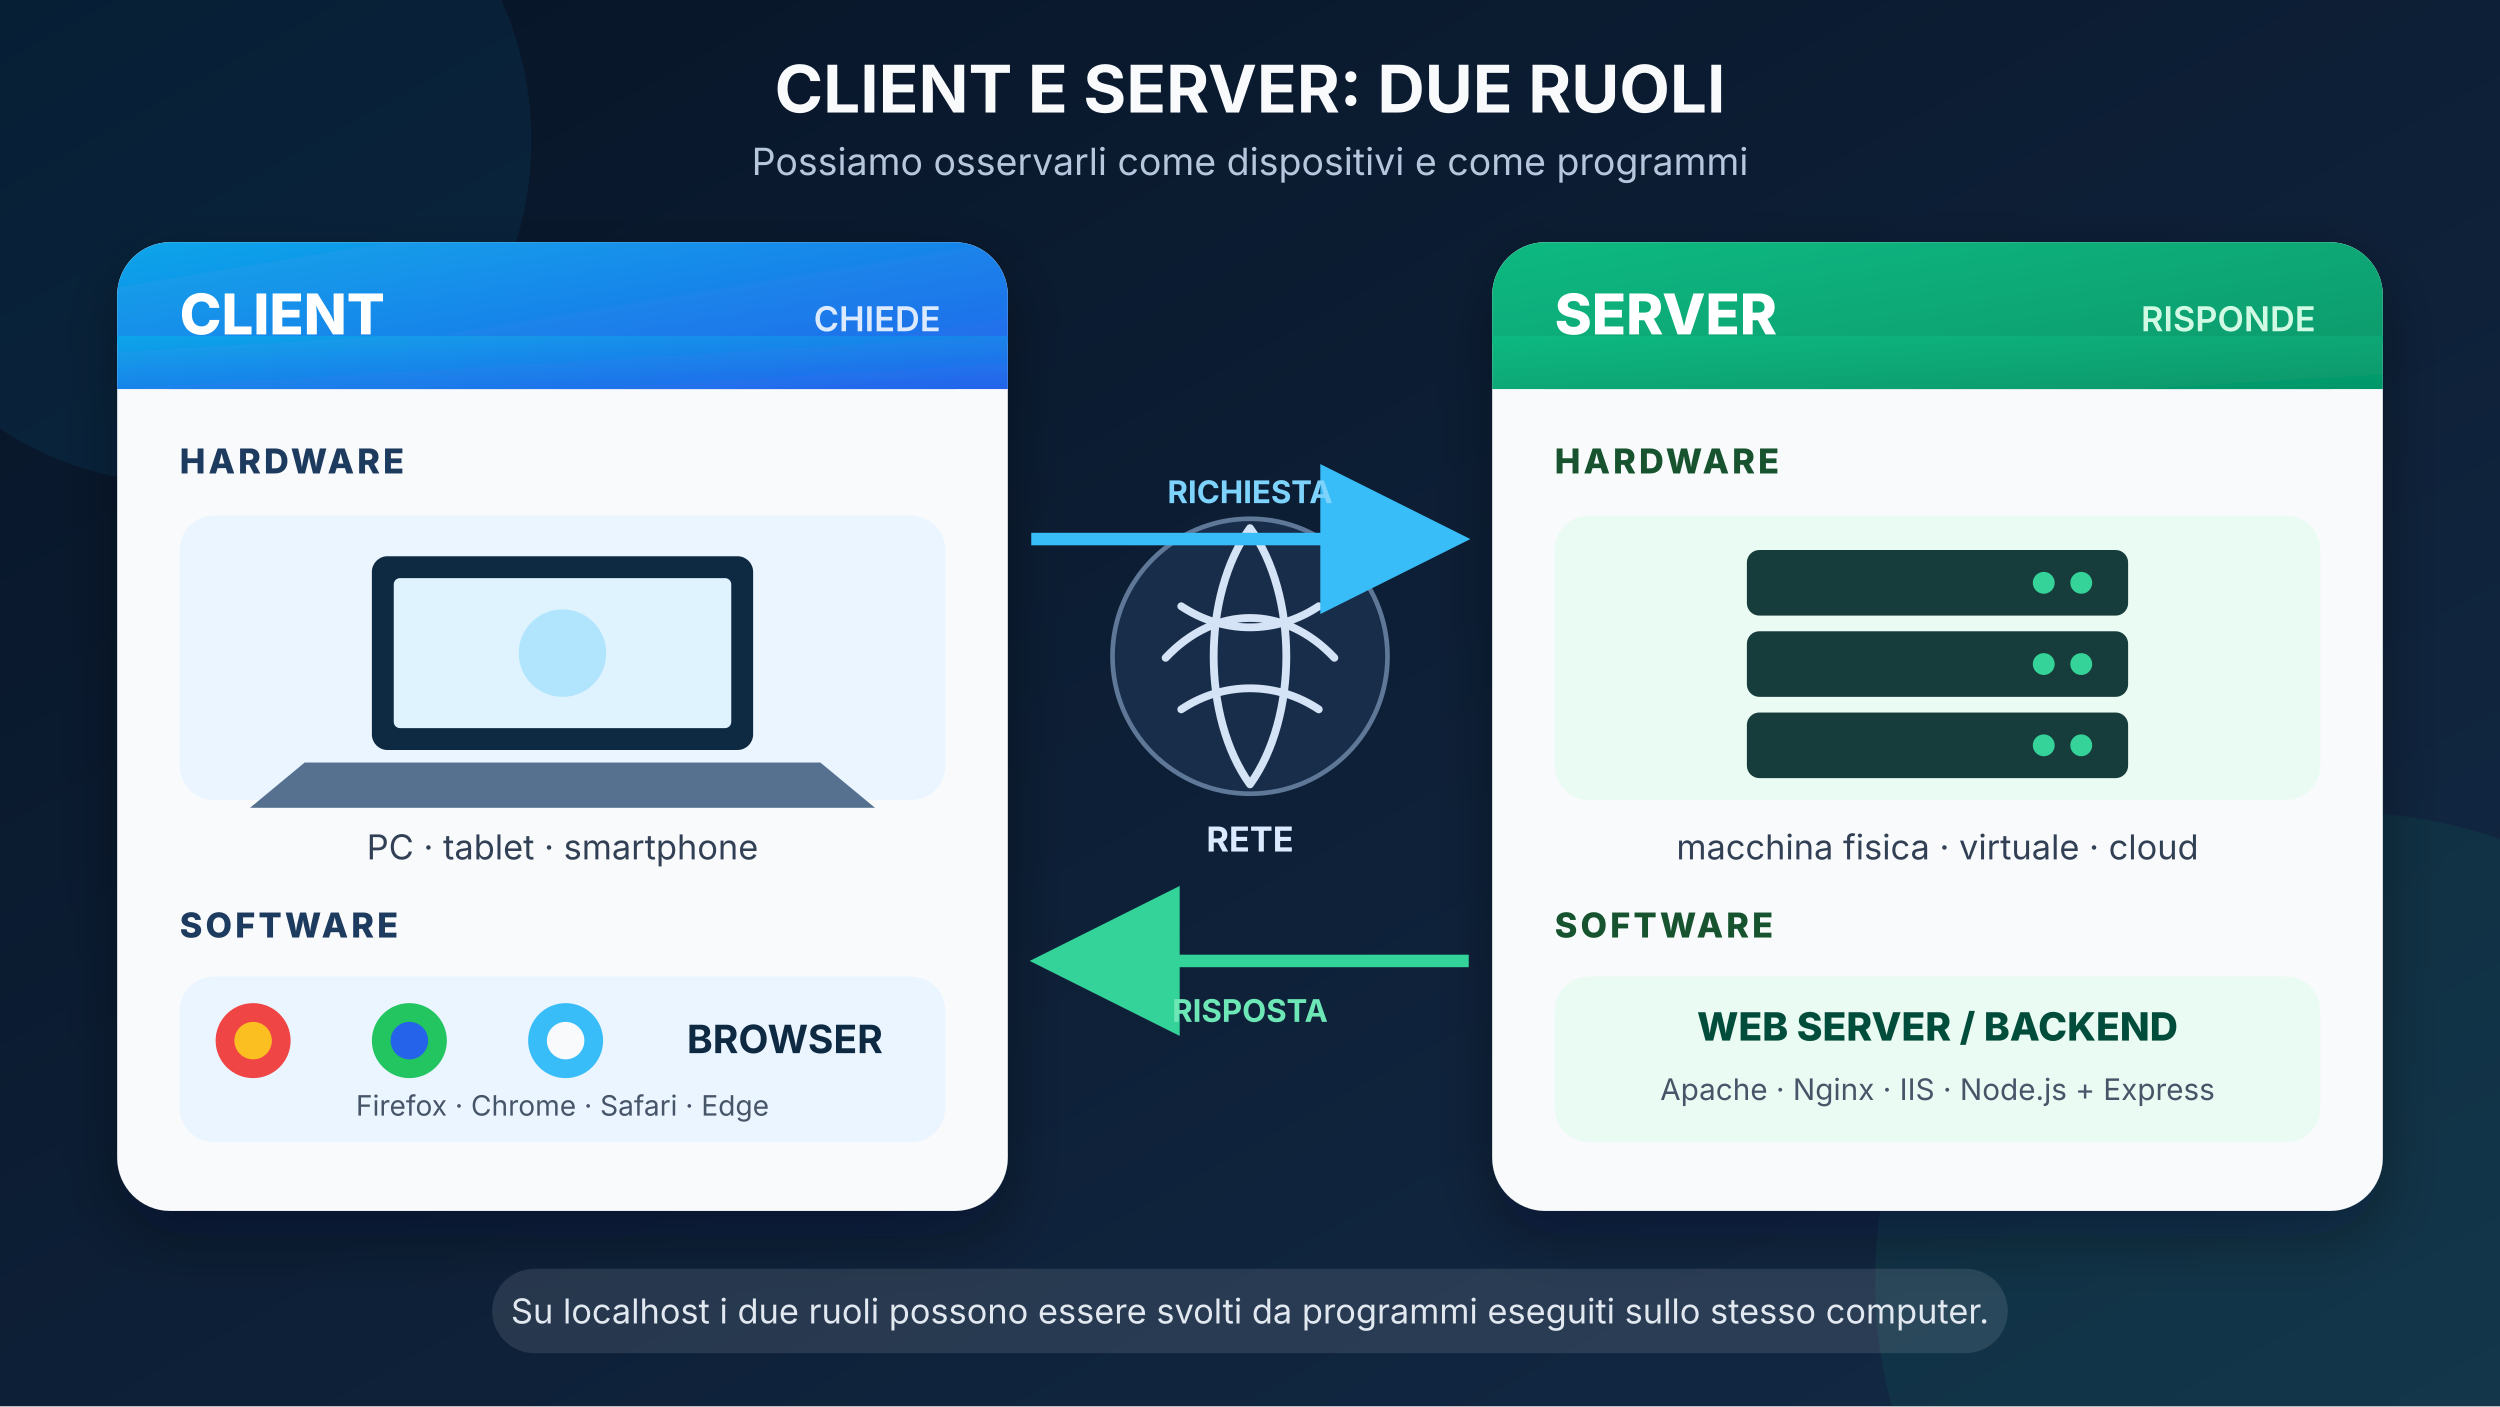
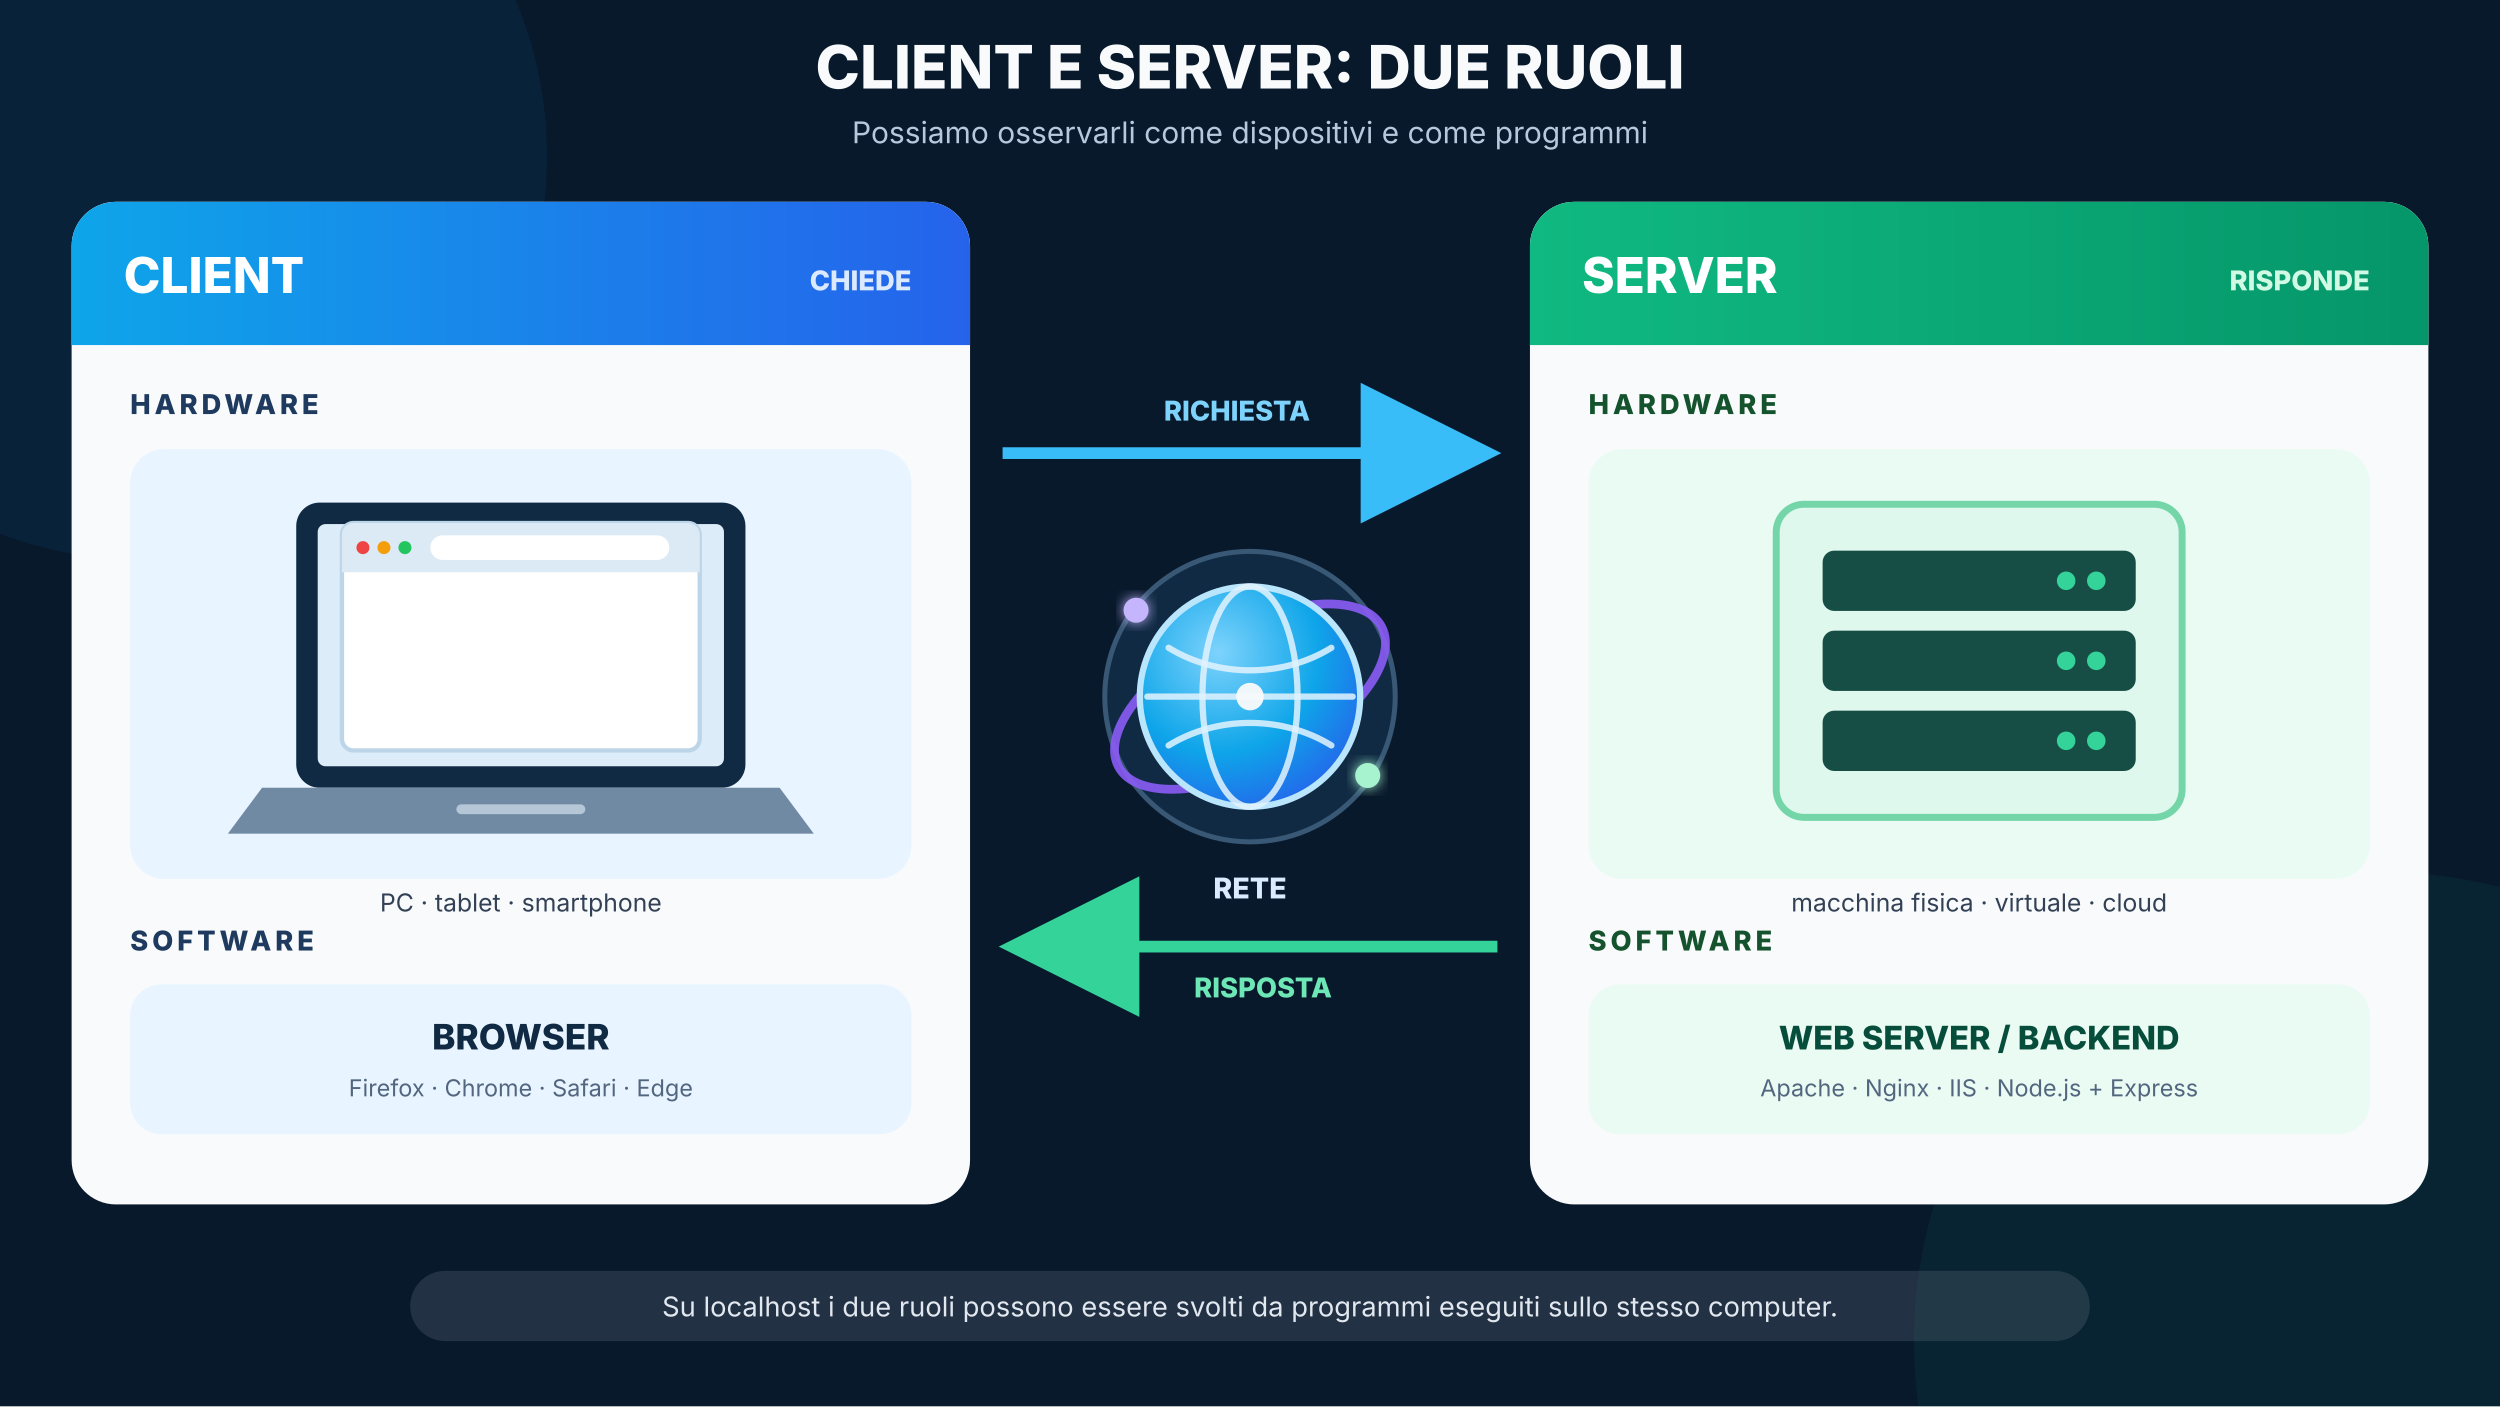
- <svg xmlns="http://www.w3.org/2000/svg" width="1600" height="900" viewBox="0 0 1600 900" role="img" aria-labelledby="title desc">
+ <svg xmlns="http://www.w3.org/2000/svg" width="1920" height="1080" viewBox="0 0 1920 1080" role="img" aria-labelledby="title desc">
  <defs>
-     <linearGradient id="bg" x1="0" y1="0" x2="1" y2="1">
-       <stop offset="0" stop-color="#071426" />
-       <stop offset="1" stop-color="#132a46" />
-     </linearGradient>
-     <linearGradient id="client" x1="0" y1="0" x2="1" y2="1">
-       <stop offset="0" stop-color="#0ea5e9" />
+     <style>
+       .tpsi-line{fill:none;stroke-linecap:round;stroke-linejoin:round;stroke-width:8}
+       .tpsi-thin{fill:none;stroke-linecap:round;stroke-linejoin:round;stroke-width:5}
+       .tpsi-label{font-family:Inter,Arial,sans-serif;font-weight:800;text-anchor:middle}
+       .tpsi-small{font-family:Inter,Arial,sans-serif;font-weight:700;text-anchor:middle}
+     </style>
+     <symbol id="tpsi-laptop" viewBox="0 0 600 400">
+       <rect x="70" y="28" width="460" height="292" rx="24" fill="#102a43" />
+       <rect x="92" y="50" width="416" height="248" rx="8" fill="#dcecf8" />
+       <path d="M35 320h530l35 47H0z" fill="#718aa4" />
+       <rect x="234" y="337" width="132" height="10" rx="5" fill="#b5c7d7" />
+     </symbol>
+     <symbol id="tpsi-browser" viewBox="0 0 500 320">
+       <rect x="3" y="3" width="494" height="314" rx="16" fill="#fff" stroke="#bdd5e8" stroke-width="6" />
+       <path d="M3 19A16 16 0 0 1 19 3h462a16 16 0 0 1 16 16v52H3z" fill="#dceaf6" />
+       <circle cx="32" cy="37" r="9" fill="#ef4444" />
+       <circle cx="61" cy="37" r="9" fill="#f59e0b" />
+       <circle cx="90" cy="37" r="9" fill="#22c55e" />
+       <rect x="125" y="20" width="330" height="34" rx="17" fill="#fff" />
+     </symbol>
+     <symbol id="tpsi-smartphone" viewBox="0 0 220 360">
+       <rect x="25" y="5" width="170" height="350" rx="30" fill="#102a43" />
+       <rect x="40" y="38" width="140" height="270" rx="9" fill="#dcecf8" />
+       <rect x="82" y="18" width="56" height="7" rx="4" fill="#8da4b9" />
+       <circle cx="110" cy="331" r="12" fill="#8da4b9" />
+     </symbol>
+     <symbol id="tpsi-user" viewBox="0 0 240 260">
+       <circle cx="120" cy="75" r="56" fill="#60a5fa" />
+       <path d="M28 246c4-75 39-116 92-116s88 41 92 116z" fill="#2563eb" />
+       <circle cx="120" cy="75" r="34" fill="#dbeafe" opacity=".65" />
+     </symbol>
+     <symbol id="tpsi-server" viewBox="0 0 420 320">
+       <rect x="35" y="25" width="350" height="270" rx="24" fill="#dff8ed" stroke="#73d5a8" stroke-width="6" />
+       <g fill="#164e45">
+         <rect x="75" y="65" width="270" height="52" rx="10" />
+         <rect x="75" y="134" width="270" height="52" rx="10" />
+         <rect x="75" y="203" width="270" height="52" rx="10" />
+       </g>
+       <g fill="#34d399">
+         <circle cx="311" cy="91" r="8" />
+         <circle cx="285" cy="91" r="8" />
+         <circle cx="311" cy="160" r="8" />
+         <circle cx="285" cy="160" r="8" />
+         <circle cx="311" cy="229" r="8" />
+         <circle cx="285" cy="229" r="8" />
+       </g>
+     </symbol>
+     <symbol id="tpsi-network" viewBox="0 0 260 260">
+       <defs>
+         <radialGradient id="tpsi-network-globe" cx="36%" cy="30%" r="78%">
+           <stop offset="0" stop-color="#7dd3fc" />
+           <stop offset=".58" stop-color="#0ea5e9" />
+           <stop offset="1" stop-color="#2563eb" />
+         </radialGradient>
+         <filter id="tpsi-network-glow" x="-30%" y="-30%" width="160%" height="160%">
+           <feGaussianBlur stdDeviation="5" result="blur" />
+           <feMerge>
+             <feMergeNode in="blur" />
+             <feMergeNode in="SourceGraphic" />
+           </feMerge>
+         </filter>
+       </defs>
+       <circle cx="130" cy="130" r="116" fill="#102a43" stroke="#385875" stroke-width="4" />
+       <ellipse cx="130" cy="130" rx="119" ry="55" transform="rotate(-28 130 130)" fill="none" stroke="#8b5cf6" stroke-width="7" opacity=".9" />
+       <circle cx="39" cy="61" r="10" fill="#c4b5fd" filter="url(#tpsi-network-glow)" />
+       <circle cx="224" cy="193" r="10" fill="#a7f3d0" filter="url(#tpsi-network-glow)" />
+       <circle cx="130" cy="130" r="88" fill="url(#tpsi-network-globe)" stroke="#bae6fd" stroke-width="5" />
+       <ellipse cx="130" cy="130" rx="38" ry="88" fill="none" stroke="#e0f2fe" stroke-width="5" opacity=".86" />
+       <path d="M48 130h164M65 91c39 24 91 24 130 0M65 169c39-24 91-24 130 0" fill="none" stroke="#e0f2fe" stroke-width="5" stroke-linecap="round" opacity=".86" />
+       <circle cx="130" cy="130" r="11" fill="#f8fafc" opacity=".95" />
+     </symbol>
+     <symbol id="tpsi-cloud" viewBox="0 0 400 260">
+       <path d="M88 220C39 220 17 188 24 151c7-36 37-56 69-54 16-47 57-75 105-67 37 6 66 32 78 66 51-5 92 28 95 73 3 33-22 51-55 51z" fill="#dbeafe" stroke="#60a5fa" stroke-width="7" />
+     </symbol>
+     <symbol id="tpsi-database" viewBox="0 0 420 300">
+       <ellipse cx="210" cy="58" rx="170" ry="48" fill="#93c5fd" />
+       <rect x="40" y="58" width="340" height="170" fill="#4f46e5" />
+       <ellipse cx="210" cy="228" rx="170" ry="48" fill="#3730a3" />
+       <ellipse cx="210" cy="58" rx="145" ry="30" fill="#dbeafe" opacity=".72" />
+       <path d="M40 116c0 27 76 48 170 48s170-21 170-48M40 174c0 27 76 48 170 48s170-21 170-48" fill="none" stroke="#a5b4fc" stroke-width="5" opacity=".7" />
+     </symbol>
+     <symbol id="tpsi-api" viewBox="0 0 360 240">
+       <rect x="14" y="18" width="332" height="204" rx="30" fill="#dffaf5" stroke="#2dd4bf" stroke-width="6" />
+       <path d="M89 68H64v104h25M271 68h25v104h-25" class="tpsi-line" stroke="#0d9488" />
+       <text x="180" y="143" fill="#0f766e" font-size="62" class="tpsi-label">API</text>
+     </symbol>
+     <symbol id="tpsi-service" viewBox="0 0 320 260">
+       <polygon points="160,15 246,65 246,165 160,215 74,165 74,65" fill="#ccfbf1" stroke="#14b8a6" stroke-width="6" />
+       <circle cx="160" cy="115" r="52" fill="#0d9488" />
+       <circle cx="160" cy="115" r="22" fill="#ccfbf1" />
+       <path d="M160 42v30M160 158v30M87 115h30M203 115h30M108 63l21 21M191 146l21 21M212 63l-21 21M129 146l-21 21" class="tpsi-thin" stroke="#0d9488" />
+     </symbol>
+     <symbol id="tpsi-repository" viewBox="0 0 360 280">
+       <rect x="45" y="32" width="270" height="64" rx="14" fill="#d1fae5" stroke="#34d399" stroke-width="5" />
+       <rect x="45" y="108" width="270" height="64" rx="14" fill="#a7f3d0" stroke="#10b981" stroke-width="5" />
+       <rect x="45" y="184" width="270" height="64" rx="14" fill="#6ee7b7" stroke="#059669" stroke-width="5" />
+       <path d="M82 64h196M82 140h196M82 216h196" class="tpsi-thin" stroke="#065f46" />
+     </symbol>
+     <symbol id="tpsi-route" viewBox="0 0 360 280">
+       <path d="M180 255V43" class="tpsi-line" stroke="#475569" />
+       <path d="M180 62H42l34 42-34 42h138z" fill="#38bdf8" />
+       <path d="M180 154h138l-34 42 34 42H180z" fill="#34d399" />
+       <circle cx="180" cy="34" r="22" fill="#64748b" />
+     </symbol>
+     <symbol id="tpsi-document" viewBox="0 0 280 340">
+       <path d="M35 10h140l70 70v250H35z" fill="#f8fafc" stroke="#94a3b8" stroke-width="6" />
+       <path d="M175 10v70h70" fill="#dbeafe" stroke="#94a3b8" stroke-width="6" />
+       <path d="M72 130h136M72 174h136M72 218h105M72 262h120" class="tpsi-thin" stroke="#64748b" />
+     </symbol>
+     <symbol id="tpsi-terminal" viewBox="0 0 420 280">
+       <rect x="10" y="15" width="400" height="250" rx="24" fill="#111827" stroke="#64748b" stroke-width="6" />
+       <path d="M10 60h400" stroke="#64748b" stroke-width="5" />
+       <circle cx="38" cy="38" r="8" fill="#ef4444" />
+       <circle cx="64" cy="38" r="8" fill="#f59e0b" />
+       <circle cx="90" cy="38" r="8" fill="#22c55e" />
+       <path d="M65 115l38 32-38 32M129 185h95" class="tpsi-line" stroke="#a7f3d0" />
+     </symbol>
+     <symbol id="tpsi-component" viewBox="0 0 360 280">
+       <rect x="20" y="20" width="320" height="240" rx="28" fill="#e0f2fe" stroke="#38bdf8" stroke-width="6" />
+       <rect x="54" y="58" width="252" height="44" rx="12" fill="#0ea5e9" />
+       <rect x="54" y="124" width="112" height="98" rx="16" fill="#bae6fd" />
+       <rect x="188" y="124" width="118" height="38" rx="12" fill="#7dd3fc" />
+       <rect x="188" y="184" width="118" height="38" rx="12" fill="#7dd3fc" />
+     </symbol>
+     <symbol id="tpsi-cookie" viewBox="0 0 280 280">
+       <path d="M236 75a48 48 0 0 1-55-54A114 114 0 1 0 259 99a48 48 0 0 1-23-24z" fill="#d6a35d" stroke="#92400e" stroke-width="6" />
+       <g fill="#78350f">
+         <circle cx="96" cy="91" r="12" />
+         <circle cx="79" cy="169" r="14" />
+         <circle cx="150" cy="207" r="11" />
+         <circle cx="165" cy="126" r="13" />
+       </g>
+     </symbol>
+     <symbol id="tpsi-lock" viewBox="0 0 280 320">
+       <rect x="32" y="128" width="216" height="174" rx="28" fill="#fb7185" stroke="#be123c" stroke-width="6" />
+       <path d="M78 128V89a62 62 0 0 1 124 0v39" fill="none" stroke="#e11d48" stroke-width="20" stroke-linecap="round" />
+       <circle cx="140" cy="202" r="20" fill="#881337" />
+       <path d="M140 220v38" stroke="#881337" stroke-width="14" stroke-linecap="round" />
+     </symbol>
+     <symbol id="tpsi-test" viewBox="0 0 300 320">
+       <path d="M108 20h84M126 20v89L55 261a27 27 0 0 0 25 39h140a27 27 0 0 0 25-39l-71-152V20" fill="#ede9fe" stroke="#7c3aed" stroke-width="7" stroke-linecap="round" stroke-linejoin="round" />
+       <path d="M83 238h134" stroke="#a78bfa" stroke-width="45" stroke-linecap="round" opacity=".7" />
+       <path d="M106 220l31 31 66-76" class="tpsi-line" stroke="#16a34a" />
+     </symbol>
+     <symbol id="tpsi-health" viewBox="0 0 360 260">
+       <rect x="15" y="24" width="330" height="212" rx="34" fill="#ecfdf5" stroke="#34d399" stroke-width="6" />
+       <path d="M50 142h62l28-72 54 132 34-82 20 22h62" fill="none" stroke="#059669" stroke-width="10" stroke-linecap="round" stroke-linejoin="round" />
+     </symbol>
+     <symbol id="tpsi-artifact" viewBox="0 0 340 300">
+       <path d="M28 78l142-62 142 62-142 64z" fill="#fbbf24" />
+       <path d="M28 78v145l142 64V142z" fill="#d97706" />
+       <path d="M312 78v145l-142 64V142z" fill="#f59e0b" />
+       <path d="M112 42l143 64v58" fill="none" stroke="#fff7d6" stroke-width="10" opacity=".8" />
+     </symbol>
+     <symbol id="tpsi-badge-html" viewBox="0 0 180 180">
+       <path d="M25 12h130l-13 142-52 15-52-15z" fill="#e44d26" />
+       <path d="M90 26v127l39-11 11-116z" fill="#f16529" />
+       <text x="90" y="106" fill="white" font-size="33" class="tpsi-label">HTML</text>
+     </symbol>
+     <symbol id="tpsi-badge-css" viewBox="0 0 180 180">
+       <path d="M25 12h130l-13 142-52 15-52-15z" fill="#1572b6" />
+       <path d="M90 26v127l39-11 11-116z" fill="#33a9dc" />
+       <text x="90" y="106" fill="white" font-size="38" class="tpsi-label">CSS</text>
+     </symbol>
+     <symbol id="tpsi-badge-js" viewBox="0 0 180 180">
+       <rect x="13" y="13" width="154" height="154" rx="14" fill="#f7df1e" />
+       <text x="90" y="126" fill="#111827" font-size="72" class="tpsi-label">JS</text>
+     </symbol>
+     <symbol id="tpsi-badge-node" viewBox="0 0 210 180">
+       <polygon points="105,7 191,55 191,133 105,173 19,133 19,55" fill="#3c873a" />
+       <text x="105" y="108" fill="white" font-size="38" class="tpsi-label">Node.js</text>
+     </symbol>
+     <symbol id="tpsi-badge-express" viewBox="0 0 240 150">
+       <rect x="8" y="8" width="224" height="134" rx="24" fill="#1f2937" />
+       <text x="120" y="91" fill="white" font-size="38" class="tpsi-label">Express</text>
+     </symbol>
+     <symbol id="tpsi-badge-sqlite" viewBox="0 0 240 150">
+       <rect x="8" y="8" width="224" height="134" rx="24" fill="#4f46e5" />
+       <text x="120" y="91" fill="white" font-size="40" class="tpsi-label">SQLite</text>
+     </symbol>
+     <symbol id="tpsi-badge-vue" viewBox="0 0 220 180">
+       <path d="M12 18h50l48 82 48-82h50l-98 154z" fill="#41b883" />
+       <path d="M62 18h34l14 25 14-25h34l-48 82z" fill="#35495e" />
+     </symbol>
+     <symbol id="tpsi-badge-react" viewBox="0 0 220 180">
+       <circle cx="110" cy="90" r="17" fill="#61dafb" />
+       <g fill="none" stroke="#61dafb" stroke-width="7">
+         <ellipse cx="110" cy="90" rx="96" ry="36" />
+         <ellipse cx="110" cy="90" rx="96" ry="36" transform="rotate(60 110 90)" />
+         <ellipse cx="110" cy="90" rx="96" ry="36" transform="rotate(120 110 90)" />
+       </g>
+     </symbol>
+     <symbol id="tpsi-badge-ts" viewBox="0 0 180 180">
+       <rect x="12" y="12" width="156" height="156" rx="14" fill="#3178c6" />
+       <text x="90" y="126" fill="white" font-size="70" class="tpsi-label">TS</text>
+     </symbol>
+     <symbol id="tpsi-badge-python" viewBox="0 0 220 180">
+       <path d="M110 12c-54 0-51 24-51 24v28h54v9H38S10 70 10 113s25 42 25 42h20v-29s-1-25 25-25h62s23 0 23-23V36s4-24-55-24z" fill="#3776ab" />
+       <path d="M110 168c54 0 51-24 51-24v-28h-54v-9h75s28 3 28-40-25-42-25-42h-20v29s1 25-25 25H78s-23 0-23 23v42s-4 24 55 24z" fill="#ffd343" />
+       <circle cx="83" cy="39" r="8" fill="white" />
+       <circle cx="137" cy="141" r="8" fill="white" />
+     </symbol>
+   </defs>
+   <defs>
+     <linearGradient id="clientHead" x1="0" x2="1">
+       <stop stop-color="#0ea5e9" />
      <stop offset="1" stop-color="#2563eb" />
    </linearGradient>
-     <linearGradient id="server" x1="0" y1="0" x2="1" y2="1">
-       <stop offset="0" stop-color="#10b981" />
+     <linearGradient id="serverHead" x1="0" x2="1">
+       <stop stop-color="#10b981" />
      <stop offset="1" stop-color="#059669" />
    </linearGradient>
-     <filter id="shadow" x="-20%" y="-20%" width="140%" height="140%">
-       <feDropShadow dx="0" dy="16" stdDeviation="20" flood-color="#020617" flood-opacity=".35" />
-     </filter>
-     <marker id="arrowBlue" markerWidth="12" markerHeight="12" refX="10" refY="6" orient="auto">
+     <marker id="requestArrow" markerWidth="12" markerHeight="12" refX="10" refY="6" orient="auto">
      <path d="M0 0l12 6-12 6z" fill="#38bdf8" />
    </marker>
-     <marker id="arrowGreen" markerWidth="12" markerHeight="12" refX="10" refY="6" orient="auto">
+     <marker id="responseArrow" markerWidth="12" markerHeight="12" refX="10" refY="6" orient="auto">
      <path d="M0 0l12 6-12 6z" fill="#34d399" />
    </marker>
  </defs>
-   <rect width="1600" height="900" fill="url(#bg)" />
-   <circle cx="120" cy="90" r="220" fill="#0ea5e9" opacity=".08" />
-   <circle cx="1500" cy="820" r="300" fill="#10b981" opacity=".08" />
-   <text x="800" y="72" text-anchor="middle" fill="#f8fafc" font-family="Inter,Arial,sans-serif" font-size="42" font-weight="700">CLIENT E SERVER: DUE RUOLI</text>
-   <text x="800" y="112" text-anchor="middle" fill="#b6c6dc" font-family="Inter,Arial,sans-serif" font-size="24">Possiamo osservarli come dispositivi e come programmi</text>
-   <g filter="url(#shadow)">
-     <rect x="75" y="155" width="570" height="620" rx="34" fill="#f8fafc" />
-     <rect x="75" y="155" width="570" height="94" rx="34" fill="url(#client)" />
-     <path d="M75 215h570v34H75z" fill="url(#client)" />
-     <text x="115" y="214" fill="white" font-family="Inter,Arial,sans-serif" font-size="36" font-weight="800">CLIENT</text>
-     <text x="602" y="212" text-anchor="end" fill="#dbeafe" font-family="Inter,Arial,sans-serif" font-size="22" font-weight="600">CHIEDE</text>
-     <text x="115" y="303" fill="#1e3a5f" font-family="Inter,Arial,sans-serif" font-size="22" font-weight="800" letter-spacing="2">HARDWARE</text>
-     <rect x="115" y="330" width="490" height="182" rx="22" fill="#eaf5ff" />
-     <rect x="238" y="356" width="244" height="124" rx="10" fill="#0f2942" />
-     <rect x="252" y="370" width="216" height="96" rx="4" fill="#dff3ff" />
-     <circle cx="360" cy="418" r="28" fill="#38bdf8" opacity=".28" />
-     <path d="M195 488h330l35 29H160z" fill="#55718f" />
-     <text x="360" y="550" text-anchor="middle" fill="#334155" font-family="Inter,Arial,sans-serif" font-size="22">PC · tablet · smartphone</text>
-     <text x="115" y="600" fill="#1e3a5f" font-family="Inter,Arial,sans-serif" font-size="22" font-weight="800" letter-spacing="2">SOFTWARE</text>
-     <rect x="115" y="625" width="490" height="106" rx="22" fill="#eaf5ff" />
-     <circle cx="162" cy="666" r="24" fill="#ef4444" />
-     <circle cx="162" cy="666" r="12" fill="#fbbf24" />
-     <circle cx="262" cy="666" r="24" fill="#22c55e" />
-     <circle cx="262" cy="666" r="12" fill="#2563eb" />
-     <circle cx="362" cy="666" r="24" fill="#38bdf8" />
-     <circle cx="362" cy="666" r="12" fill="#f8fafc" />
-     <text x="565" y="674" text-anchor="end" fill="#0f2942" font-family="Inter,Arial,sans-serif" font-size="25" font-weight="700">BROWSER</text>
-     <text x="360" y="714" text-anchor="middle" fill="#475569" font-family="Inter,Arial,sans-serif" font-size="18">Firefox · Chrome · Safari · Edge</text>
+   <rect width="1920" height="1080" fill="#08192c" />
+   <circle cx="110" cy="120" r="310" fill="#0ea5e9" opacity=".07" />
+   <circle cx="1830" cy="1030" r="360" fill="#10b981" opacity=".07" />
+   <text x="960" y="68" text-anchor="middle" fill="#f8fafc" font-family="Inter,Arial,sans-serif" font-size="46" font-weight="800">CLIENT E SERVER: DUE RUOLI</text>
+   <text x="960" y="110" text-anchor="middle" fill="#b8c8dc" font-family="Inter,Arial,sans-serif" font-size="23">Possiamo osservarli come dispositivi e come programmi</text>
+   <g font-family="Inter,Arial,sans-serif">
+     <rect x="55" y="155" width="690" height="770" rx="34" fill="#f8fafc" />
+     <path d="M89 155h622a34 34 0 0 1 34 34v76H55v-76a34 34 0 0 1 34-34z" fill="url(#clientHead)" />
+     <text x="95" y="225" fill="white" font-size="38" font-weight="800">CLIENT</text>
+     <text x="700" y="223" text-anchor="end" fill="#dbeafe" font-size="21" font-weight="800">CHIEDE</text>
+     <text x="100" y="318" fill="#1e3a5f" font-size="21" font-weight="800" letter-spacing="3">HARDWARE</text>
+     <rect x="100" y="345" width="600" height="330" rx="26" fill="#e8f4ff" />
+     <use href="#tpsi-laptop" x="135" y="365" width="530" height="300" />
+     <use href="#tpsi-browser" x="250" y="400" width="300" height="178" />
+     <text x="400" y="700" text-anchor="middle" fill="#334155" font-size="19">PC · tablet · smartphone</text>
+     <text x="100" y="730" fill="#1e3a5f" font-size="21" font-weight="800" letter-spacing="3">SOFTWARE</text>
+     <rect x="100" y="756" width="600" height="115" rx="24" fill="#e8f4ff" />
+     <text x="400" y="806" text-anchor="middle" fill="#102a43" font-size="27" font-weight="800">BROWSER</text>
+     <text x="400" y="842" text-anchor="middle" fill="#52677f" font-size="18">Firefox · Chrome · Safari · Edge</text>
+     <rect x="1175" y="155" width="690" height="770" rx="34" fill="#f8fafc" />
+     <path d="M1209 155h622a34 34 0 0 1 34 34v76h-690v-76a34 34 0 0 1 34-34z" fill="url(#serverHead)" />
+     <text x="1215" y="225" fill="white" font-size="38" font-weight="800">SERVER</text>
+     <text x="1820" y="223" text-anchor="end" fill="#d1fae5" font-size="21" font-weight="800">RISPONDE</text>
+     <text x="1220" y="318" fill="#14532d" font-size="21" font-weight="800" letter-spacing="3">HARDWARE</text>
+     <rect x="1220" y="345" width="600" height="330" rx="26" fill="#eafbf3" />
+     <use href="#tpsi-server" x="1320" y="365" width="400" height="285" />
+     <text x="1520" y="700" text-anchor="middle" fill="#334155" font-size="19">macchina fisica · virtuale · cloud</text>
+     <text x="1220" y="730" fill="#14532d" font-size="21" font-weight="800" letter-spacing="3">SOFTWARE</text>
+     <rect x="1220" y="756" width="600" height="115" rx="24" fill="#eafbf3" />
+     <text x="1520" y="806" text-anchor="middle" fill="#064e3b" font-size="25" font-weight="800">WEB SERVER / BACKEND</text>
+     <text x="1520" y="842" text-anchor="middle" fill="#52677f" font-size="18">Apache · Nginx · IIS · Node.js + Express</text>
  </g>
-   <g filter="url(#shadow)">
-     <rect x="955" y="155" width="570" height="620" rx="34" fill="#f8fafc" />
-     <rect x="955" y="155" width="570" height="94" rx="34" fill="url(#server)" />
-     <path d="M955 215h570v34H955z" fill="url(#server)" />
-     <text x="995" y="214" fill="white" font-family="Inter,Arial,sans-serif" font-size="36" font-weight="800">SERVER</text>
-     <text x="1482" y="212" text-anchor="end" fill="#d1fae5" font-family="Inter,Arial,sans-serif" font-size="22" font-weight="600">RISPONDE</text>
-     <text x="995" y="303" fill="#14532d" font-family="Inter,Arial,sans-serif" font-size="22" font-weight="800" letter-spacing="2">HARDWARE</text>
-     <rect x="995" y="330" width="490" height="182" rx="22" fill="#eafbf3" />
-     <g fill="#183e3a">
-       <rect x="1118" y="352" width="244" height="42" rx="8" />
-       <rect x="1118" y="404" width="244" height="42" rx="8" />
-       <rect x="1118" y="456" width="244" height="42" rx="8" />
-     </g>
-     <g fill="#34d399">
-       <circle cx="1332" cy="373" r="7" />
-       <circle cx="1308" cy="373" r="7" />
-       <circle cx="1332" cy="425" r="7" />
-       <circle cx="1308" cy="425" r="7" />
-       <circle cx="1332" cy="477" r="7" />
-       <circle cx="1308" cy="477" r="7" />
-     </g>
-     <text x="1240" y="550" text-anchor="middle" fill="#334155" font-family="Inter,Arial,sans-serif" font-size="22">macchina fisica · virtuale · cloud</text>
-     <text x="995" y="600" fill="#14532d" font-family="Inter,Arial,sans-serif" font-size="22" font-weight="800" letter-spacing="2">SOFTWARE</text>
-     <rect x="995" y="625" width="490" height="106" rx="22" fill="#eafbf3" />
-     <text x="1240" y="666" text-anchor="middle" fill="#064e3b" font-family="Inter,Arial,sans-serif" font-size="25" font-weight="800">WEB SERVER / BACKEND</text>
-     <text x="1240" y="704" text-anchor="middle" fill="#475569" font-family="Inter,Arial,sans-serif" font-size="19">Apache · Nginx · IIS · Node.js + Express</text>
+   <use href="#tpsi-network" x="835" y="410" width="250" height="250" />
+   <g font-family="Inter,Arial,sans-serif" text-anchor="middle" font-weight="800">
+     <path d="M770 348h365" fill="none" stroke="#38bdf8" stroke-width="9" marker-end="url(#requestArrow)" />
+     <text x="950" y="323" fill="#7dd3fc" font-size="21">RICHIESTA</text>
+     <path d="M1150 727H785" fill="none" stroke="#34d399" stroke-width="9" marker-end="url(#responseArrow)" />
+     <text x="970" y="766" fill="#6ee7b7" font-size="21">RISPOSTA</text>
+     <text x="960" y="690" fill="#dbeafe" font-size="22">RETE</text>
  </g>
-   <g font-family="Inter,Arial,sans-serif" text-anchor="middle">
-     <circle cx="800" cy="420" r="88" fill="#172d49" stroke="#5f7898" stroke-width="3" />
-     <path d="M746 421c32-34 76-34 108 0M756 388c27 18 61 18 88 0M756 454c27-18 61-18 88 0M800 338c-31 43-31 121 0 164M800 338c31 43 31 121 0 164" fill="none" stroke="#d4e3f5" stroke-width="5" stroke-linecap="round" />
-     <text x="800" y="545" fill="#dbeafe" font-size="22" font-weight="700">RETE</text>
-     <path d="M660 345H925" fill="none" stroke="#38bdf8" stroke-width="8" marker-end="url(#arrowBlue)" />
-     <text x="800" y="322" fill="#7dd3fc" font-size="20" font-weight="700">RICHIESTA</text>
-     <path d="M940 615H675" fill="none" stroke="#34d399" stroke-width="8" marker-end="url(#arrowGreen)" />
-     <text x="800" y="654" fill="#6ee7b7" font-size="20" font-weight="700">RISPOSTA</text>
-   </g>
-   <rect x="315" y="812" width="970" height="54" rx="27" fill="#e2e8f0" opacity=".12" />
-   <text x="800" y="847" text-anchor="middle" fill="#e2e8f0" font-family="Inter,Arial,sans-serif" font-size="22">Su localhost i due ruoli possono essere svolti da programmi eseguiti sullo stesso computer.</text>
+   <rect x="315" y="976" width="1290" height="54" rx="27" fill="#e2e8f0" opacity=".12" />
+   <text x="960" y="1011" text-anchor="middle" fill="#e2e8f0" font-family="Inter,Arial,sans-serif" font-size="21">Su localhost i due ruoli possono essere svolti da programmi eseguiti sullo stesso computer.</text>
</svg>
